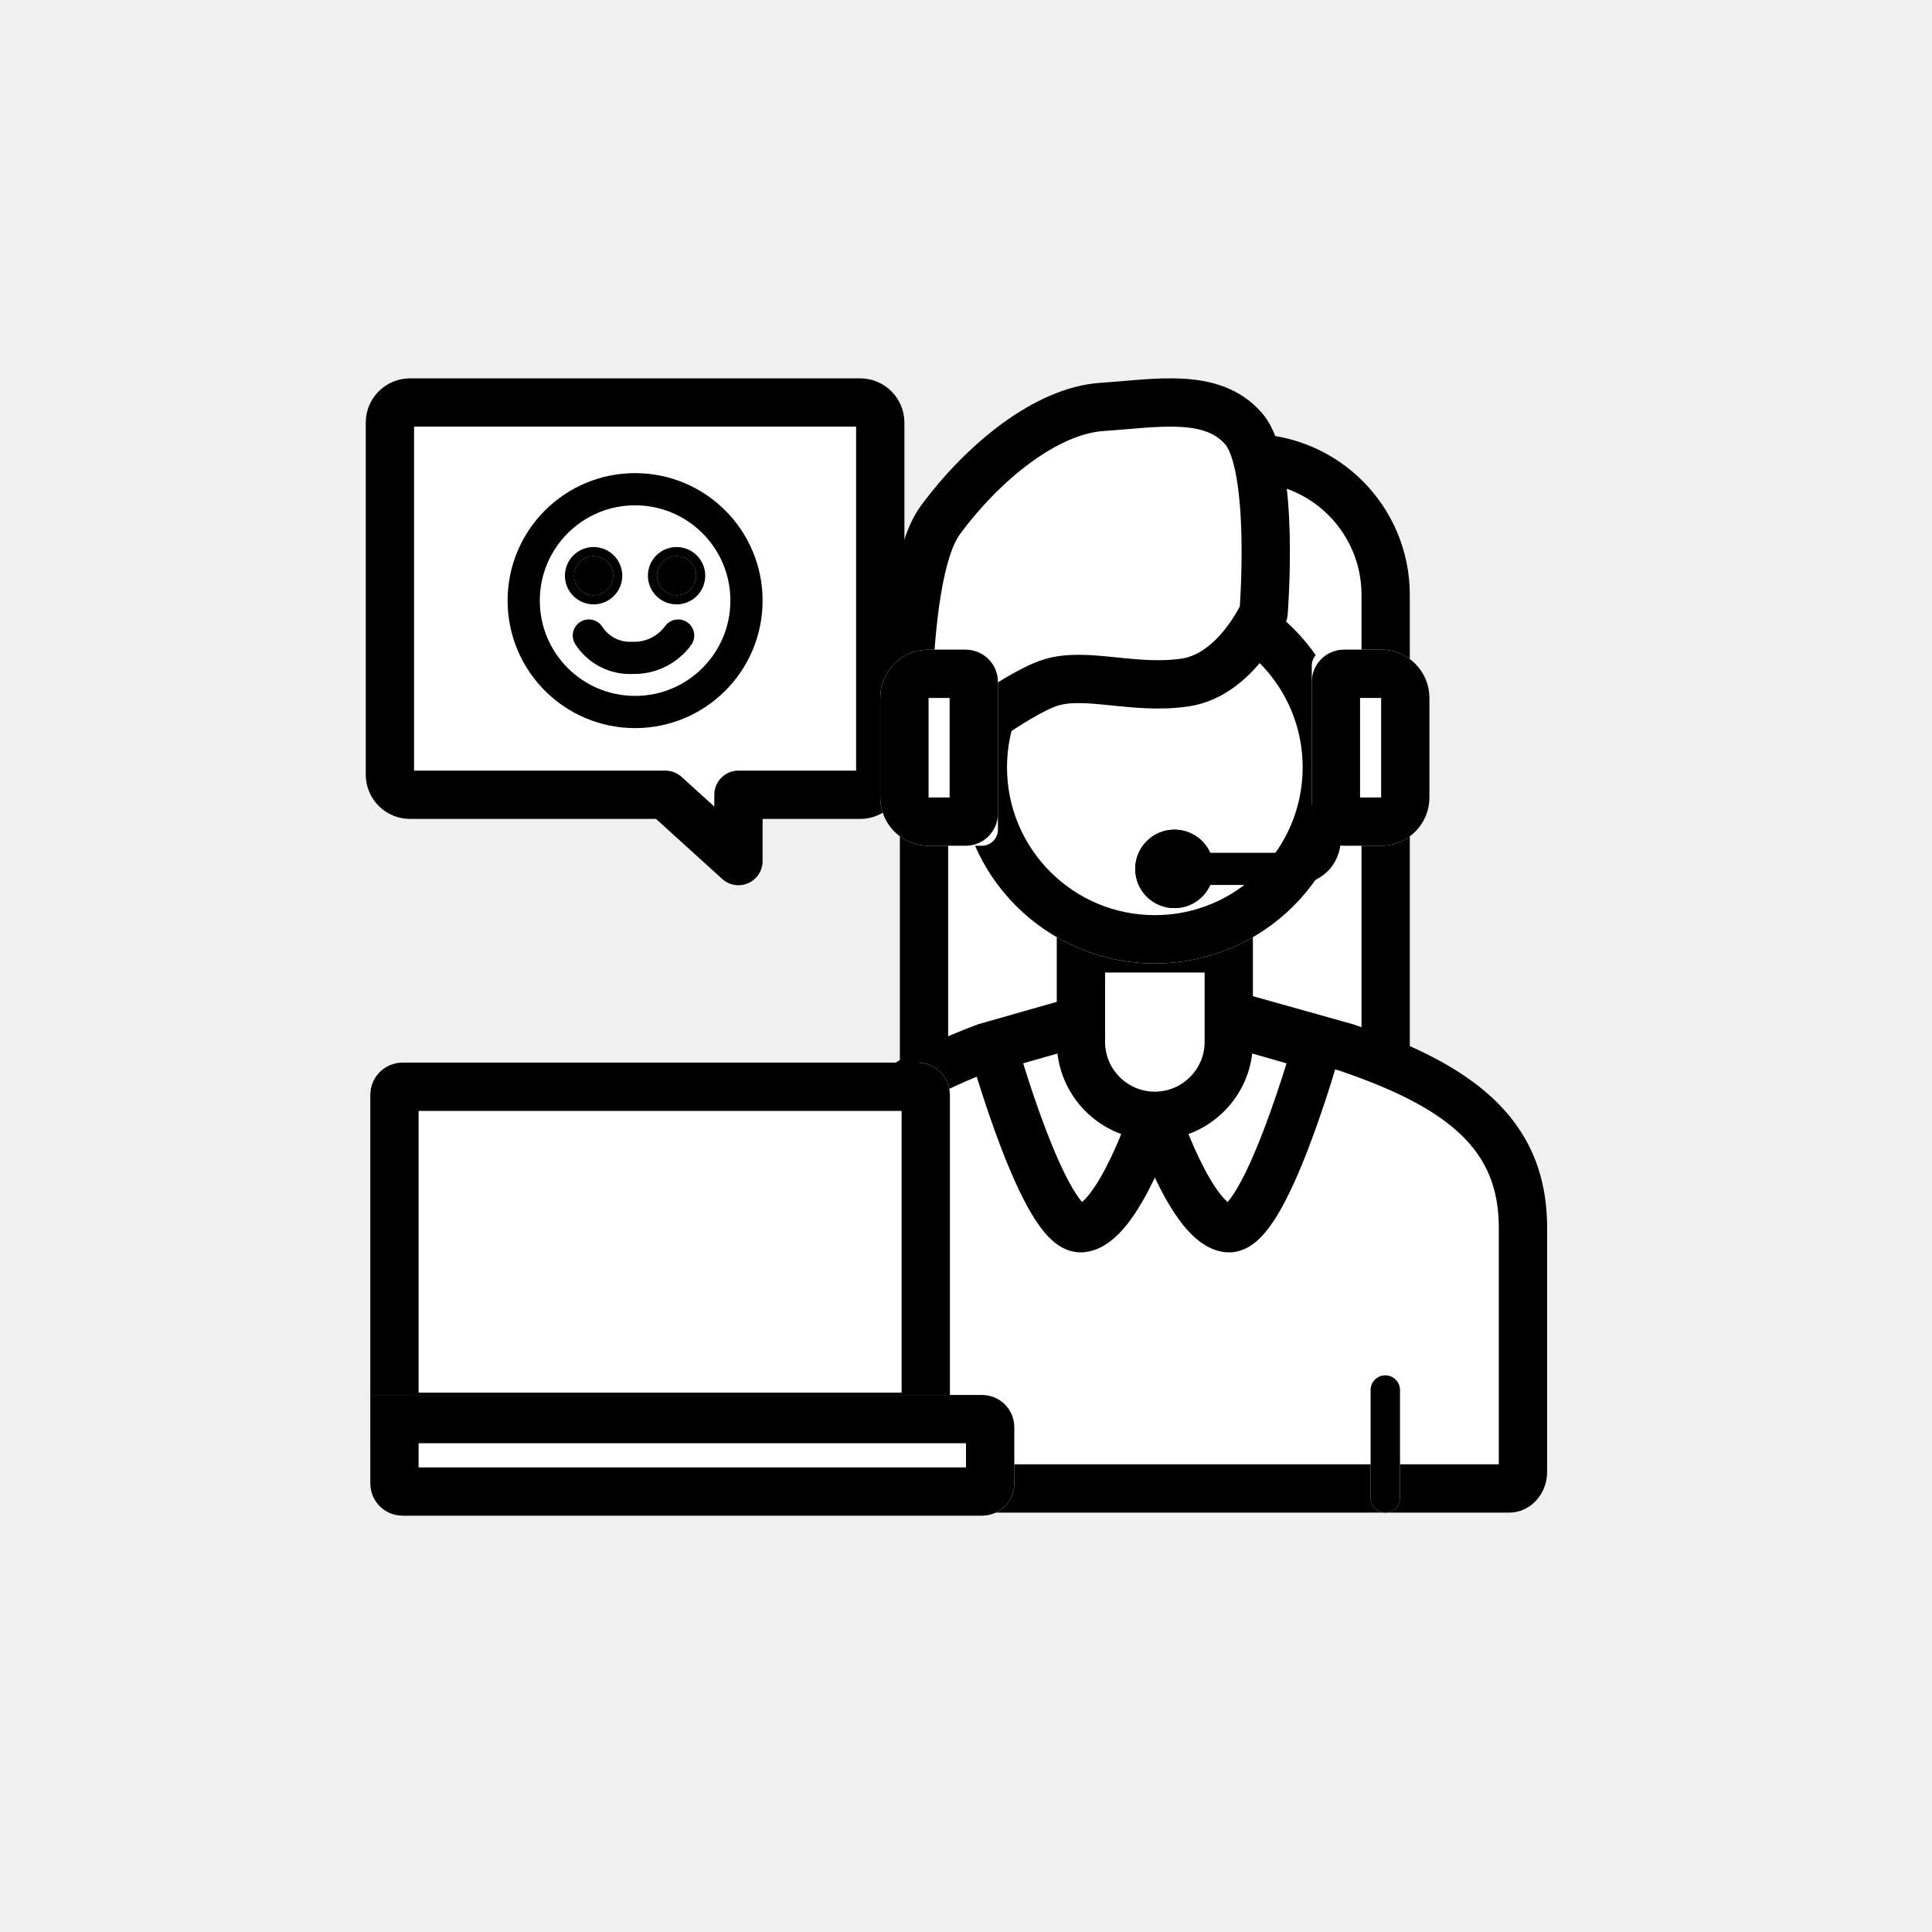
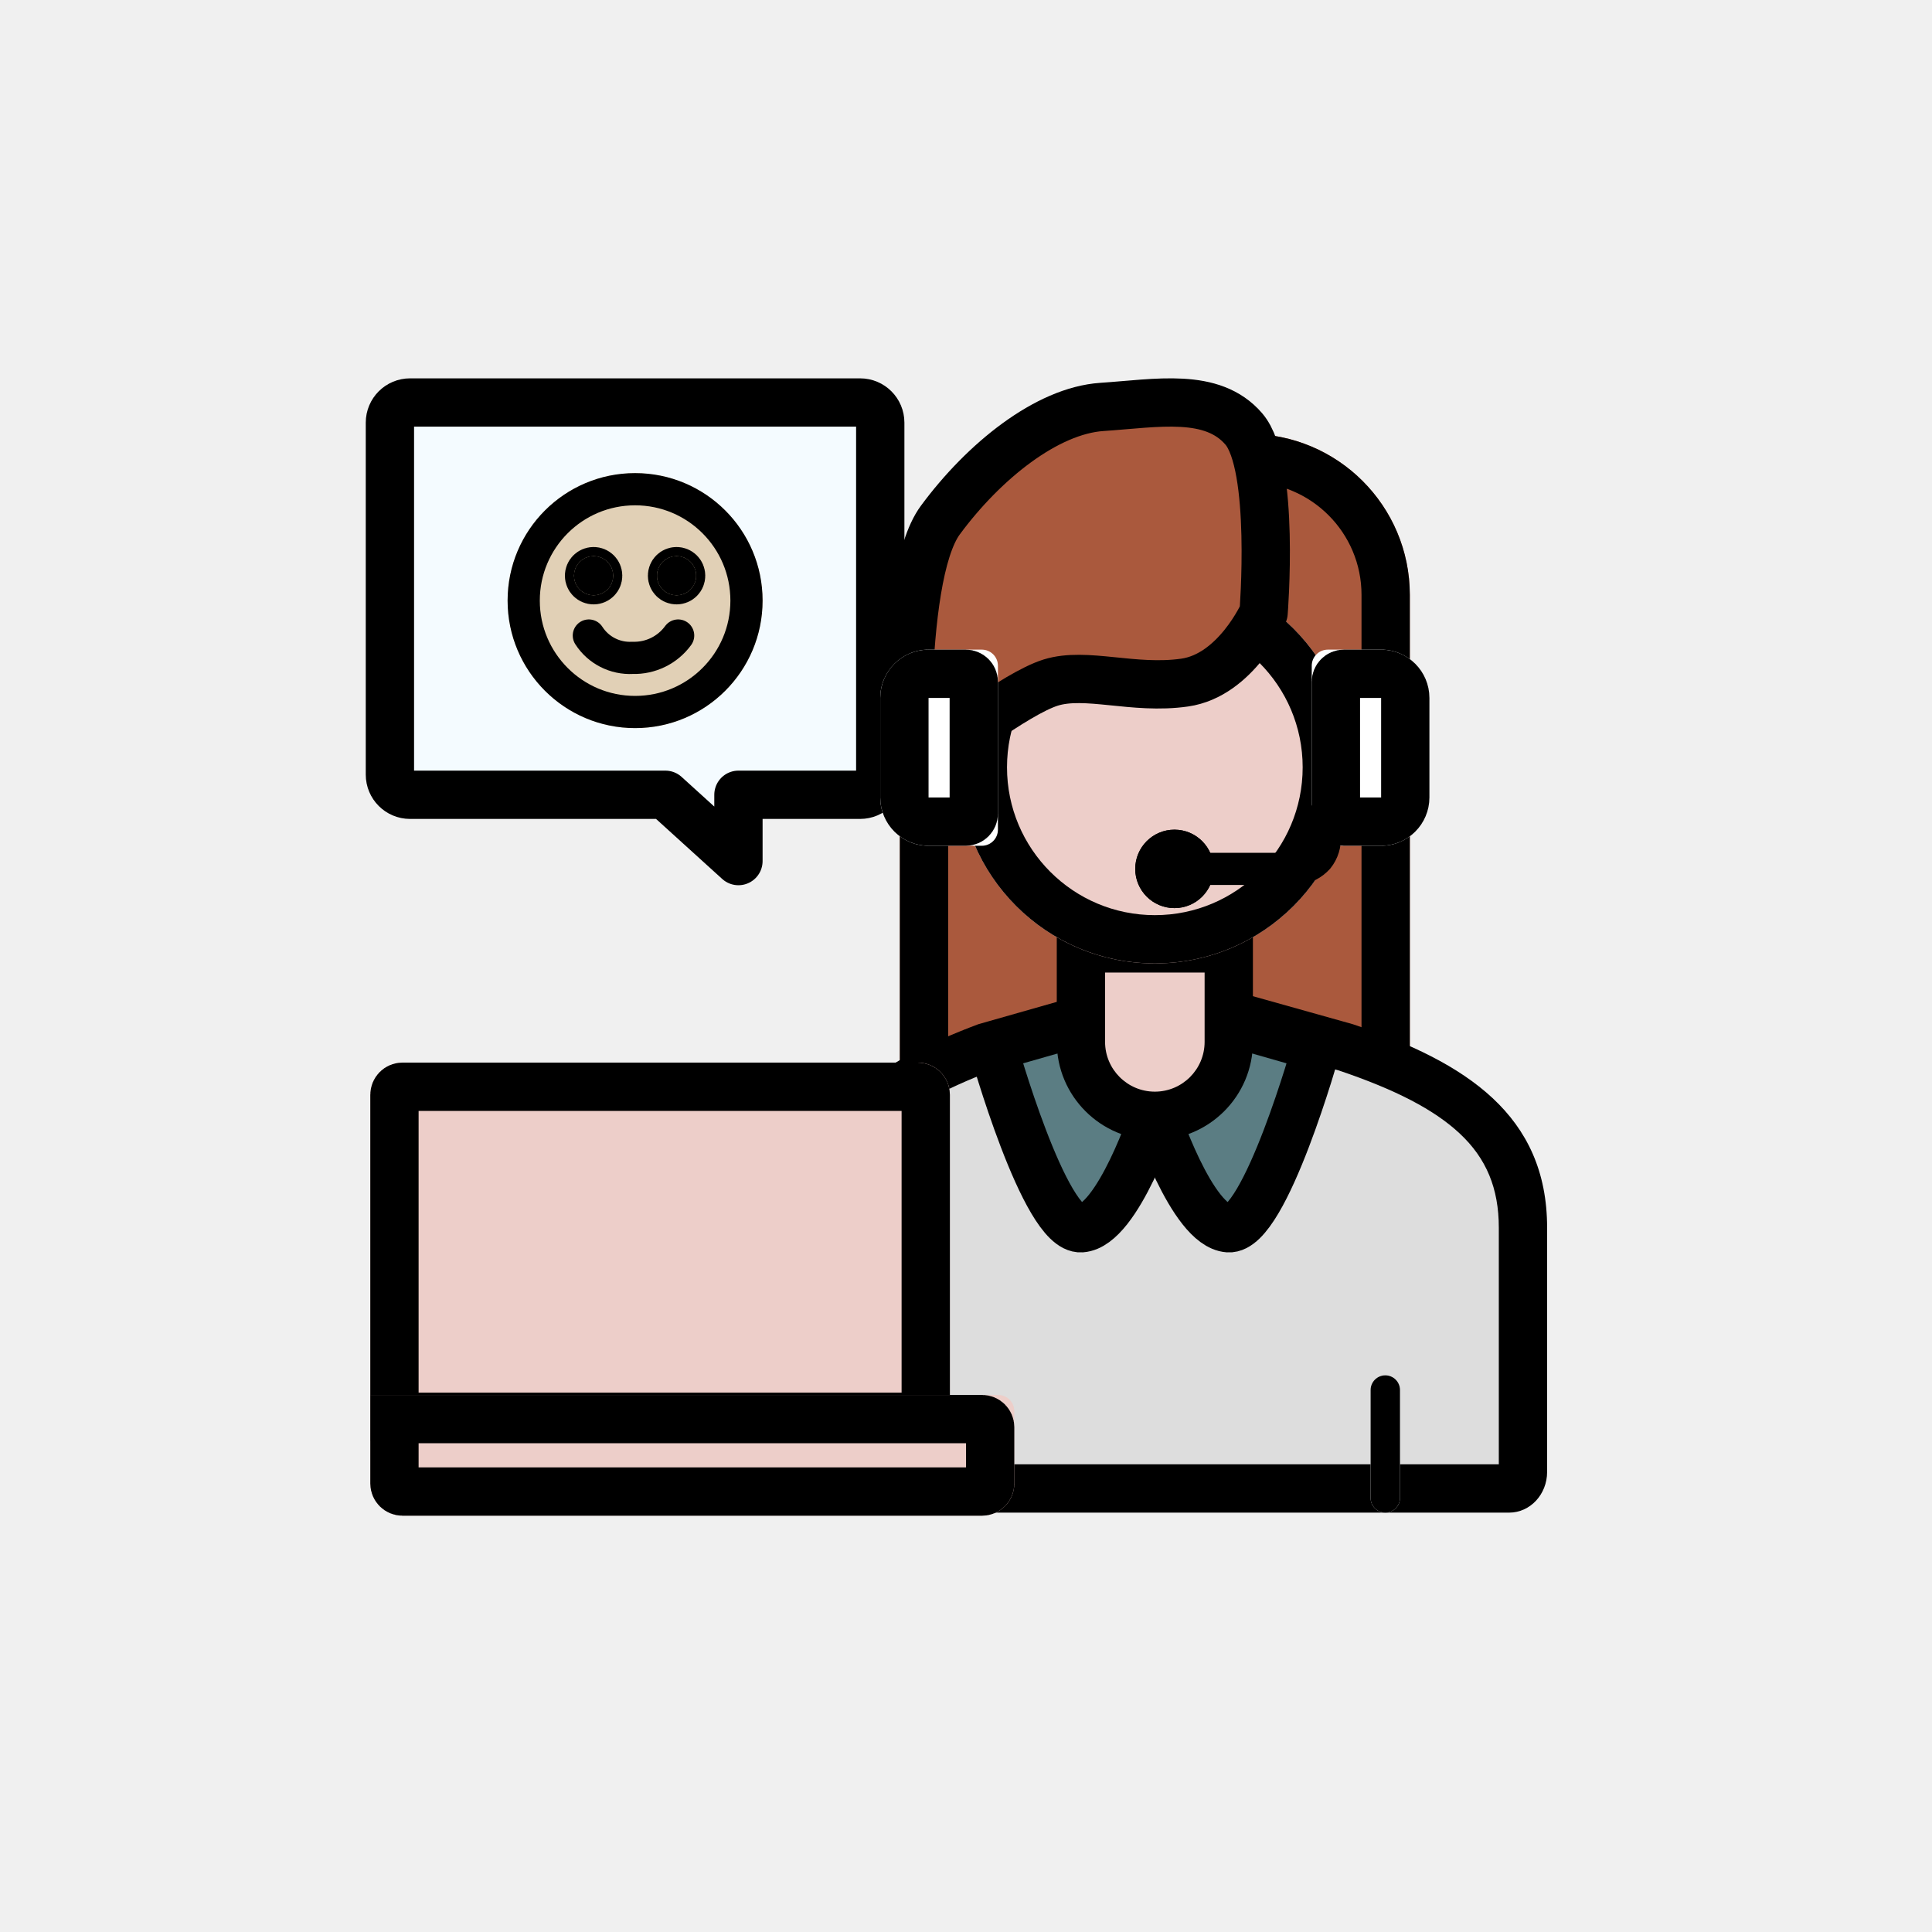
<svg xmlns="http://www.w3.org/2000/svg" xmlns:xlink="http://www.w3.org/1999/xlink" width="120" height="120" viewBox="0 0 120 120">
  <defs>
-     <clipPath id="clip">
-       <use xlink:href="#fill" />
+     <clipPath id="3n3y0q54rb">
+       <use xlink:href="#ubsfvn2bta" />
    </clipPath>
  </defs>
-   <g id="step02" transform="translate(-381 -408)">
-     <rect id="사각형_832" data-name="사각형 832" width="120" height="120" transform="translate(381 408)" fill="none" />
-     <g id="그룹_1201" data-name="그룹 1201" transform="translate(404 433)">
-       <g id="사각형_290" data-name="사각형 290" transform="translate(32.892 1.949)" fill="#fff" stroke="#000" stroke-width="3">
-         <path d="M10,0H21.674a10,10,0,0,1,10,10V45.075a0,0,0,0,1,0,0H0a0,0,0,0,1,0,0V10A10,10,0,0,1,10,0Z" stroke="none" />
-         <path d="M10,1.5H21.674a8.5,8.5,0,0,1,8.5,8.5V43.575a0,0,0,0,1,0,0H1.5a0,0,0,0,1,0,0V10A8.5,8.5,0,0,1,10,1.5Z" fill="none" />
+   <path data-name="사각형 832" style="fill:none" d="M0 0h120v120H0z" />
+   <g data-name="그룹 516">
+     <g data-name="사각형 290" style="stroke-width:3px;stroke:#000;fill:#aa593d">
+       <path d="M10 0h11.674a10 10 0 0 1 10 10v35.075H0V10A10 10 0 0 1 10 0z" style="stroke:none" transform="translate(55.892 26.949)" />
+       <path d="M10 1.5h11.674a8.5 8.5 0 0 1 8.5 8.5v33.575H1.5V10A8.5 8.5 0 0 1 10 1.5z" style="fill:none" transform="translate(55.892 26.949)" />
+     </g>
+     <g data-name="패스 146" style="fill:#ddd">
+       <path d="M44.75 29.523H2.355c-.471 0-.855-.461-.855-1.028V13.327c0-2.755 1.043-5.045 3.19-7 1.745-1.59 4.148-2.93 7.557-4.215L23.32-1.04 34.593 2.12c3.78 1.271 6.355 2.623 8.103 4.254 1.985 1.852 2.91 4.06 2.91 6.953v15.168c0 .567-.384 1.028-.856 1.028z" style="stroke:none" transform="translate(48.989 62.929)" />
+       <path d="m23.323.517-10.605 3.02C9.565 4.733 7.27 6.008 5.7 7.438 3.858 9.113 3 10.985 3 13.326v14.696h41.105V13.327c0-2.447-.773-4.308-2.432-5.856-1.58-1.475-3.972-2.72-7.522-3.917L23.323.517M23.317-2.6 35.035.686c7.065 2.37 12.07 5.66 12.07 12.64v15.169c0 1.396-1.054 2.528-2.355 2.528H2.355c-1.3 0-2.355-1.132-2.355-2.528V13.327C0 6.346 5.888 2.898 11.776.687L23.317-2.6z" style="fill:#000;stroke:none" transform="translate(48.989 62.929)" />
+     </g>
+     <path data-name="패스 147" d="M3244.676 420.58s-2.284 7-4.568 7.157-5.482-11.269-5.482-11.269l4.264-1.218" transform="translate(-3172.946 -351.449)" style="fill:#5b7d83;stroke-width:3px;stroke:#000" />
+     <g data-name="사각형 288" transform="translate(85.13 85.424)" style="fill:#fff;stroke-width:3px;stroke:#000">
+       <rect id="ubsfvn2bta" width="1.827" height="8.528" rx=".914" style="stroke:none" />
+       <path d="M0 1.5h1.827M1.5 0v8.528m.327-1.5H0m.327 1.5V0" style="clip-path:url(#3n3y0q54rb);fill:none" />
+     </g>
+     <path data-name="패스 148" d="M3234.625 420.58s2.284 7 4.569 7.157 5.482-11.269 5.482-11.269l-4.264-1.218" transform="translate(-3162.896 -351.449)" style="fill:#5b7d83;stroke-width:3px;stroke:#000" />
+     <g data-name="합치기 10" style="fill:#edcec9">
+       <path d="M6.09 11.9A4.596 4.596 0 0 1 1.5 7.31V1.5h9.183v5.81c0 2.531-2.06 4.59-4.592 4.59z" style="stroke:none" transform="translate(65.638 57.405)" />
+       <path d="M6.09 10.4a3.095 3.095 0 0 0 3.093-3.09V3H3v4.31a3.094 3.094 0 0 0 3.09 3.09m0 3A6.09 6.09 0 0 1 0 7.31V0h12.183v7.31A6.091 6.091 0 0 1 6.09 13.4z" style="fill:#000;stroke:none" transform="translate(65.638 57.405)" />
+     </g>
+     <g data-name="타원 45" transform="translate(59.547 35.477)" style="fill:#edcec9;stroke-width:3px;stroke:#000">
+       <circle cx="12.182" cy="12.182" r="12.182" style="stroke:none" />
+       <circle cx="12.182" cy="12.182" r="10.682" style="fill:none" />
+     </g>
+     <path data-name="패스 149" d="M3253.457 393.618s-1.714 3.881-4.9 4.337-6.12-.685-8.323 0-6.855 4.337-6.855 4.337l-1.959 3.605s-.734-14.382 1.959-18.034 6.61-6.8 10.037-7.029 6.855-.913 8.814 1.37 1.227 11.414 1.227 11.414z" transform="translate(-3174.973 -355.559)" style="stroke-linecap:round;stroke-linejoin:round;stroke-width:3px;stroke:#000;fill:#aa593d" />
+     <g data-name="그룹 390">
+       <path data-name="합치기 11" d="M17.109 24.365H1.25A1.25 1.25 0 0 1 0 23.115V1.25A1.25 1.25 0 0 1 1.25 0h27.956a1.25 1.25 0 0 1 1.25 1.25v21.865a1.25 1.25 0 0 1-1.25 1.25h-7.558v4.118z" transform="translate(24.218 25)" style="fill:#f4fbff;stroke-linecap:round;stroke-linejoin:round;stroke-width:3px;stroke:#000" />
+     </g>
+     <g data-name="사각형 291" style="fill:#fff;stroke-width:3px;stroke:#000">
+       <path d="M3 0h3.309a1 1 0 0 1 1 1v10.182a1 1 0 0 1-1 1H3a3 3 0 0 1-3-3V3a3 3 0 0 1 3-3z" style="stroke:none" transform="translate(54.674 40.35)" />
+       <path d="M3 1.5h2.309a.5.5 0 0 1 .5.5v8.182a.5.5 0 0 1-.5.5H3a1.5 1.5 0 0 1-1.5-1.5V3A1.5 1.5 0 0 1 3 1.5z" style="fill:none" transform="translate(54.674 40.35)" />
+     </g>
+     <g data-name="사각형 292" style="fill:#fff;stroke-width:3px;stroke:#000">
+       <path d="M3 0h3.309a1 1 0 0 1 1 1v10.182a1 1 0 0 1-1 1H3a3 3 0 0 1-3-3V3a3 3 0 0 1 3-3z" style="stroke:none" transform="rotate(180 44.392 26.266)" />
+       <path d="M3 1.5h2.309a.5.5 0 0 1 .5.5v8.182a.5.5 0 0 1-.5.5H3a1.5 1.5 0 0 1-1.5-1.5V3A1.5 1.5 0 0 1 3 1.5z" style="fill:none" transform="rotate(180 44.392 26.266)" />
+     </g>
+     <path data-name="패스 150" d="M3243.75 406.6h6.712a2.074 2.074 0 0 0 1.281-.658 1.946 1.946 0 0 0 .427-1.376v-1.316" transform="translate(-3169.889 -352.632)" style="stroke-width:2px;stroke-linecap:round;stroke-linejoin:round;stroke:#000;fill:none" />
+     <g data-name="타원 46" transform="translate(70.511 51.532)" style="stroke-width:2px;stroke:#000">
+       <circle cx="2.436" cy="2.436" r="2.436" style="stroke:none" />
+       <circle cx="2.436" cy="2.436" r="1.436" style="fill:none" />
+     </g>
+     <g data-name="사각형 293" style="fill:#edcec9;stroke-width:3px;stroke:#000">
+       <path d="M2 0h32a2 2 0 0 1 2 2v21.5H0V2a2 2 0 0 1 2-2z" style="stroke:none" transform="translate(23 66)" />
+       <path d="M2 1.5h32a.5.5 0 0 1 .5.5v20h-33V2a.5.5 0 0 1 .5-.5z" style="fill:none" transform="translate(23 66)" />
+     </g>
+     <g data-name="사각형 294" style="fill:#edcec9;stroke-width:3px;stroke:#000">
+       <path d="M0 0h39a1 1 0 0 1 1 1v4.5a2 2 0 0 1-2 2H2a2 2 0 0 1-2-2V0z" style="stroke:none" transform="translate(23 86.643)" />
+       <path d="M1.5 1.5H38a.5.5 0 0 1 .5.5v3.5a.5.5 0 0 1-.5.5H2a.5.5 0 0 1-.5-.5v-4z" style="fill:none" transform="translate(23 86.643)" />
+     </g>
+     <g data-name="그룹 391">
+       <g data-name="타원 47" transform="translate(31.528 29.386)" style="fill:#e1d0b6;stroke-width:2px;stroke:#000">
+         <circle cx="7.919" cy="7.919" r="7.919" style="stroke:none" />
+         <circle cx="7.919" cy="7.919" r="6.919" style="fill:none" />
      </g>
-       <g id="패스_146" data-name="패스 146" transform="translate(25.989 37.929)" fill="#fff">
-         <path d="M 44.75 29.523 L 2.355 29.523 C 1.884 29.523 1.5 29.062 1.5 28.495 L 1.5 13.327 C 1.5 10.572 2.543 8.282 4.69 6.327 C 6.435 4.738 8.838 3.398 12.247 2.112 L 23.32 -1.041 L 34.593 2.12 C 38.373 3.391 40.948 4.743 42.696 6.374 C 44.681 8.226 45.605 10.435 45.605 13.327 L 45.605 28.495 C 45.605 29.062 45.222 29.523 44.75 29.523 Z" stroke="none" />
-         <path d="M 23.323 0.517 L 12.718 3.538 C 9.565 4.732 7.269 6.007 5.7 7.436 C 3.858 9.114 3 10.986 3 13.327 L 3 28.023 L 44.105 28.023 L 44.105 13.327 C 44.105 10.88 43.332 9.019 41.673 7.471 C 40.092 5.996 37.701 4.751 34.151 3.554 L 23.323 0.517 M 23.317 -2.6 L 35.035 0.686 C 42.1 3.056 47.105 6.346 47.105 13.327 L 47.105 28.495 C 47.105 29.891 46.051 31.023 44.75 31.023 L 2.355 31.023 C 1.054 31.023 0 29.891 0 28.495 L 0 13.327 C 0 6.346 5.888 2.898 11.776 0.686 L 23.317 -2.6 Z" stroke="none" fill="#000" />
+       <g data-name="타원 48" transform="translate(35.651 34.54)" style="stroke-width:3px;stroke:#000">
+         <circle cx="1.218" cy="1.218" r="1.218" style="stroke:none" />
+         <circle cx="1.218" cy="1.218" r=".282" style="fill:none" />
      </g>
-       <path id="패스_147" data-name="패스 147" d="M3244.676,420.58s-2.284,7-4.568,7.157-5.482-11.269-5.482-11.269l4.264-1.218" transform="translate(-3195.946 -376.449)" fill="#fff" stroke="#000" stroke-width="3" />
-       <g id="사각형_288" data-name="사각형 288" transform="translate(62.13 60.424)" fill="#fff" stroke="#000" stroke-width="3">
-         <rect id="fill" width="1.827" height="8.528" rx="0.914" stroke="none" />
-         <path d="M0,1.5h1.827M1.5,0v8.528M1.827,7.028h-1.827M0.327,8.528v-8.528" fill="none" clip-path="url(#clip)" />
+       <g data-name="타원 49" transform="translate(40.805 34.54)" style="stroke-width:3px;stroke:#000">
+         <circle cx="1.218" cy="1.218" r="1.218" style="stroke:none" />
+         <circle cx="1.218" cy="1.218" r=".282" style="fill:none" />
      </g>
-       <path id="패스_148" data-name="패스 148" d="M3234.625,420.58s2.284,7,4.569,7.157,5.482-11.269,5.482-11.269l-4.264-1.218" transform="translate(-3185.896 -376.449)" fill="#fff" stroke="#000" stroke-width="3" />
-       <g id="합치기_10" data-name="합치기 10" transform="translate(42.638 32.405)" fill="#fff">
-         <path d="M 6.091 11.9 C 3.559 11.9 1.5 9.841 1.5 7.31 L 1.5 1.5 L 10.683 1.5 L 10.683 7.31 C 10.683 9.841 8.623 11.9 6.091 11.9 Z" stroke="none" />
-         <path d="M 6.091 10.4 C 7.796 10.4 9.183 9.014 9.183 7.31 L 9.183 3 L 3 3 L 3 7.31 C 3 9.014 4.386 10.4 6.091 10.4 M 6.091 13.4 C 2.727 13.4 -3.85833754990017e-06 10.674 -3.85833754990017e-06 7.31 L -3.85833754990017e-06 -8.999633678286045e-07 L 12.183 -8.999633678286045e-07 L 12.183 7.31 C 12.183 10.674 9.455 13.4 6.091 13.4 Z" stroke="none" fill="#000" />
-       </g>
-       <g id="타원_45" data-name="타원 45" transform="translate(36.547 10.477)" fill="#fff" stroke="#000" stroke-width="3">
-         <circle cx="12.182" cy="12.182" r="12.182" stroke="none" />
-         <circle cx="12.182" cy="12.182" r="10.682" fill="none" />
-       </g>
-       <path id="패스_149" data-name="패스 149" d="M3253.457,393.618s-1.714,3.881-4.9,4.337-6.12-.685-8.323,0-6.855,4.337-6.855,4.337l-1.959,3.605s-.734-14.382,1.959-18.034,6.61-6.8,10.037-7.029,6.855-.913,8.814,1.37S3253.457,393.618,3253.457,393.618Z" transform="translate(-3197.973 -380.559)" fill="#fff" stroke="#000" stroke-linecap="round" stroke-linejoin="round" stroke-width="3" />
-       <g id="그룹_390" data-name="그룹 390" transform="translate(1.218 0)">
-         <path id="합치기_11" data-name="합치기 11" d="M17.109,24.365H1.25A1.25,1.25,0,0,1,0,23.115V1.25A1.25,1.25,0,0,1,1.25,0H29.206a1.25,1.25,0,0,1,1.25,1.25V23.115a1.25,1.25,0,0,1-1.25,1.25H21.648v4.118Z" transform="translate(0 0)" fill="#fff" stroke="#000" stroke-linecap="round" stroke-linejoin="round" stroke-width="3" />
-       </g>
-       <g id="사각형_291" data-name="사각형 291" transform="translate(31.674 15.35)" fill="#fff" stroke="#000" stroke-width="3">
-         <path d="M3,0H6.309a1,1,0,0,1,1,1V11.182a1,1,0,0,1-1,1H3a3,3,0,0,1-3-3V3A3,3,0,0,1,3,0Z" stroke="none" />
-         <path d="M3,1.5H5.309a.5.5,0,0,1,.5.5v8.182a.5.5,0,0,1-.5.5H3a1.5,1.5,0,0,1-1.5-1.5V3A1.5,1.5,0,0,1,3,1.5Z" fill="none" />
-       </g>
-       <g id="사각형_292" data-name="사각형 292" transform="translate(65.785 27.532) rotate(180)" fill="#fff" stroke="#000" stroke-width="3">
-         <path d="M3,0H6.309a1,1,0,0,1,1,1V11.182a1,1,0,0,1-1,1H3a3,3,0,0,1-3-3V3A3,3,0,0,1,3,0Z" stroke="none" />
-         <path d="M3,1.5H5.309a.5.5,0,0,1,.5.5v8.182a.5.5,0,0,1-.5.5H3a1.5,1.5,0,0,1-1.5-1.5V3A1.5,1.5,0,0,1,3,1.5Z" fill="none" />
-       </g>
-       <path id="패스_150" data-name="패스 150" d="M3243.75,406.6h6.712a2.074,2.074,0,0,0,1.281-.658,1.946,1.946,0,0,0,.427-1.376V403.25" transform="translate(-3192.889 -377.632)" fill="none" stroke="#000" stroke-linecap="round" stroke-linejoin="round" stroke-width="2" />
-       <g id="타원_46" data-name="타원 46" transform="translate(47.511 26.532)" stroke="#000" stroke-width="2">
-         <circle cx="2.436" cy="2.436" r="2.436" stroke="none" />
-         <circle cx="2.436" cy="2.436" r="1.436" fill="none" />
-       </g>
-       <g id="사각형_293" data-name="사각형 293" transform="translate(0 41)" fill="#fff" stroke="#000" stroke-width="3">
-         <path d="M2,0H34a2,2,0,0,1,2,2V23.5a0,0,0,0,1,0,0H0a0,0,0,0,1,0,0V2A2,2,0,0,1,2,0Z" stroke="none" />
-         <path d="M2,1.5H34a.5.5,0,0,1,.5.5V22a0,0,0,0,1,0,0H1.5a0,0,0,0,1,0,0V2A.5.5,0,0,1,2,1.5Z" fill="none" />
-       </g>
-       <g id="사각형_294" data-name="사각형 294" transform="translate(0 61.643)" fill="#fff" stroke="#000" stroke-width="3">
-         <path d="M0,0H39a1,1,0,0,1,1,1V5.5a2,2,0,0,1-2,2H2a2,2,0,0,1-2-2V0A0,0,0,0,1,0,0Z" stroke="none" />
-         <path d="M1.5,1.5H38a.5.5,0,0,1,.5.5V5.5A.5.5,0,0,1,38,6H2a.5.5,0,0,1-.5-.5v-4A0,0,0,0,1,1.5,1.5Z" fill="none" />
-       </g>
-       <g id="그룹_391" data-name="그룹 391" transform="translate(8.528 4.386)">
-         <g id="타원_47" data-name="타원 47" transform="translate(0)" fill="#fff" stroke="#000" stroke-width="2">
-           <circle cx="7.919" cy="7.919" r="7.919" stroke="none" />
-           <circle cx="7.919" cy="7.919" r="6.919" fill="none" />
-         </g>
-         <g id="타원_48" data-name="타원 48" transform="translate(4.123 5.154)" stroke="#000" stroke-width="3">
-           <circle cx="1.218" cy="1.218" r="1.218" stroke="none" />
-           <circle cx="1.218" cy="1.218" r="0.282" fill="none" />
-         </g>
-         <g id="타원_49" data-name="타원 49" transform="translate(9.277 5.154)" stroke="#000" stroke-width="3">
-           <circle cx="1.218" cy="1.218" r="1.218" stroke="none" />
-           <circle cx="1.218" cy="1.218" r="0.282" fill="none" />
-         </g>
-         <path id="패스_152" data-name="패스 152" d="M3291,396.4a3.033,3.033,0,0,0,2.712,1.387,3.373,3.373,0,0,0,2.835-1.387" transform="translate(-3285.954 -386.312)" fill="none" stroke="#000" stroke-linecap="round" stroke-linejoin="round" stroke-width="2" />
-       </g>
+       <path data-name="패스 152" d="M3291 396.4a3.033 3.033 0 0 0 2.712 1.387 3.373 3.373 0 0 0 2.835-1.387" transform="translate(-3254.426 -356.926)" style="stroke-width:2px;stroke-linecap:round;stroke-linejoin:round;stroke:#000;fill:none" />
    </g>
  </g>
</svg>
